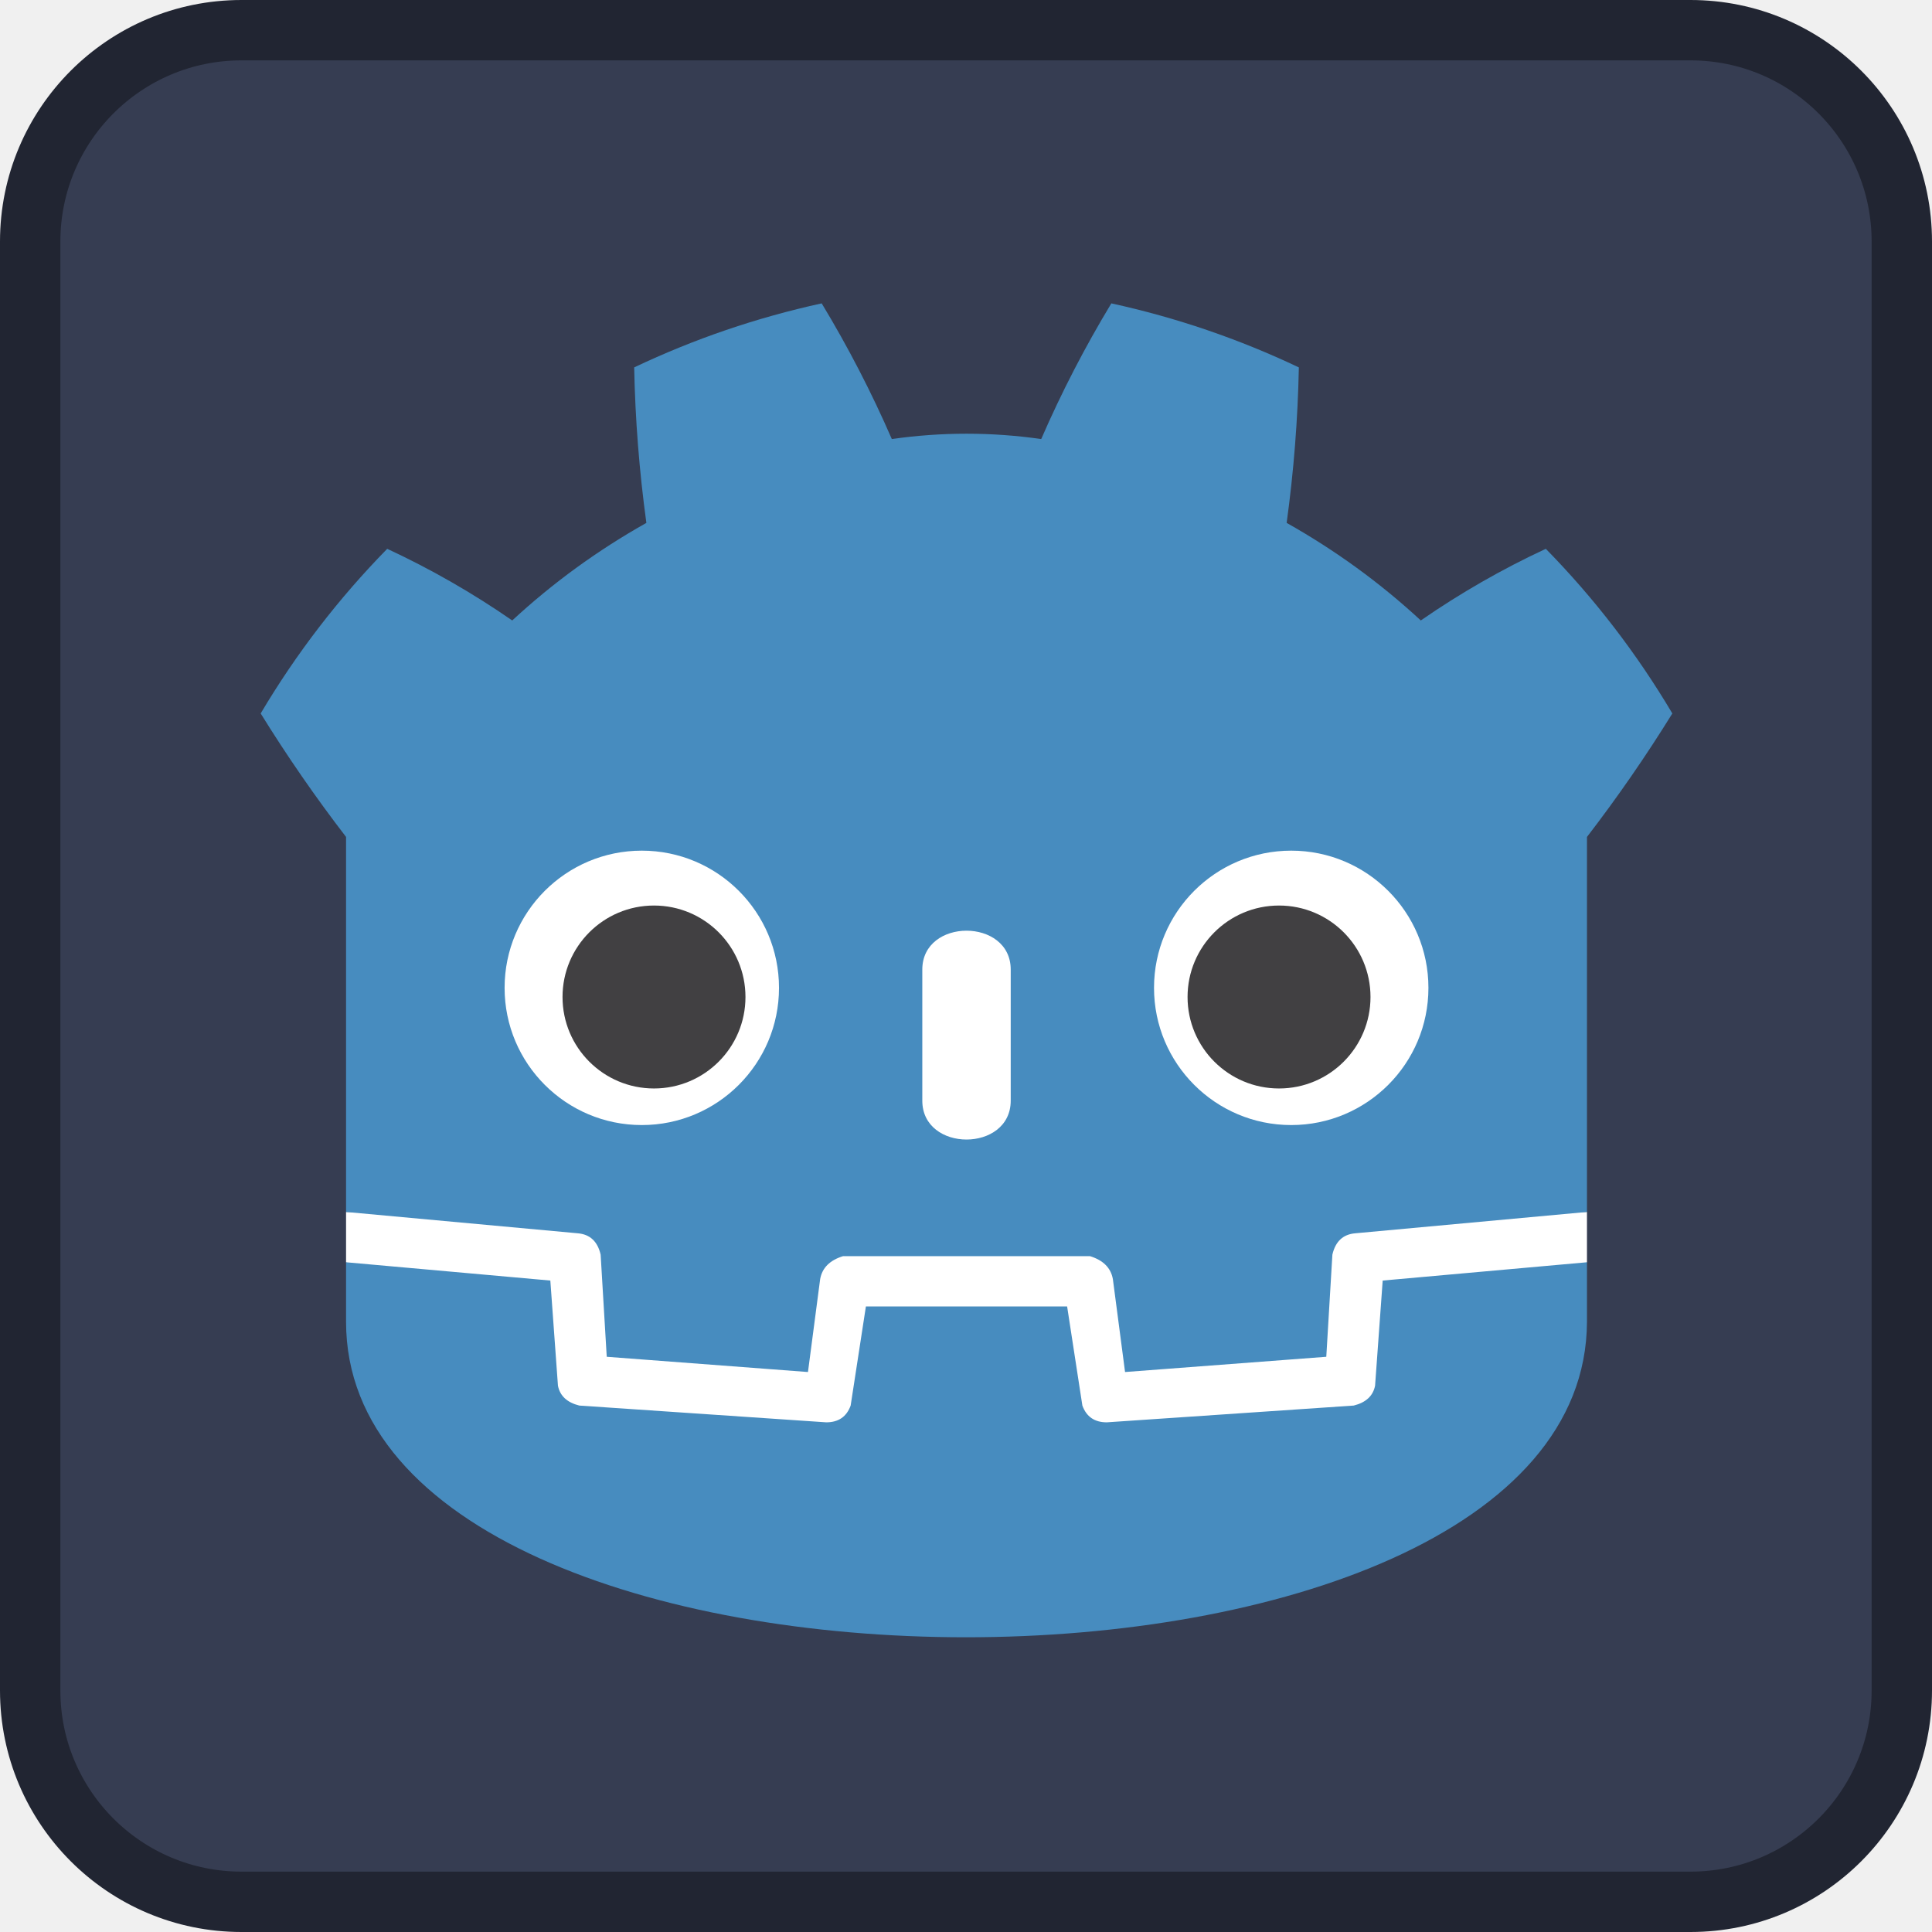
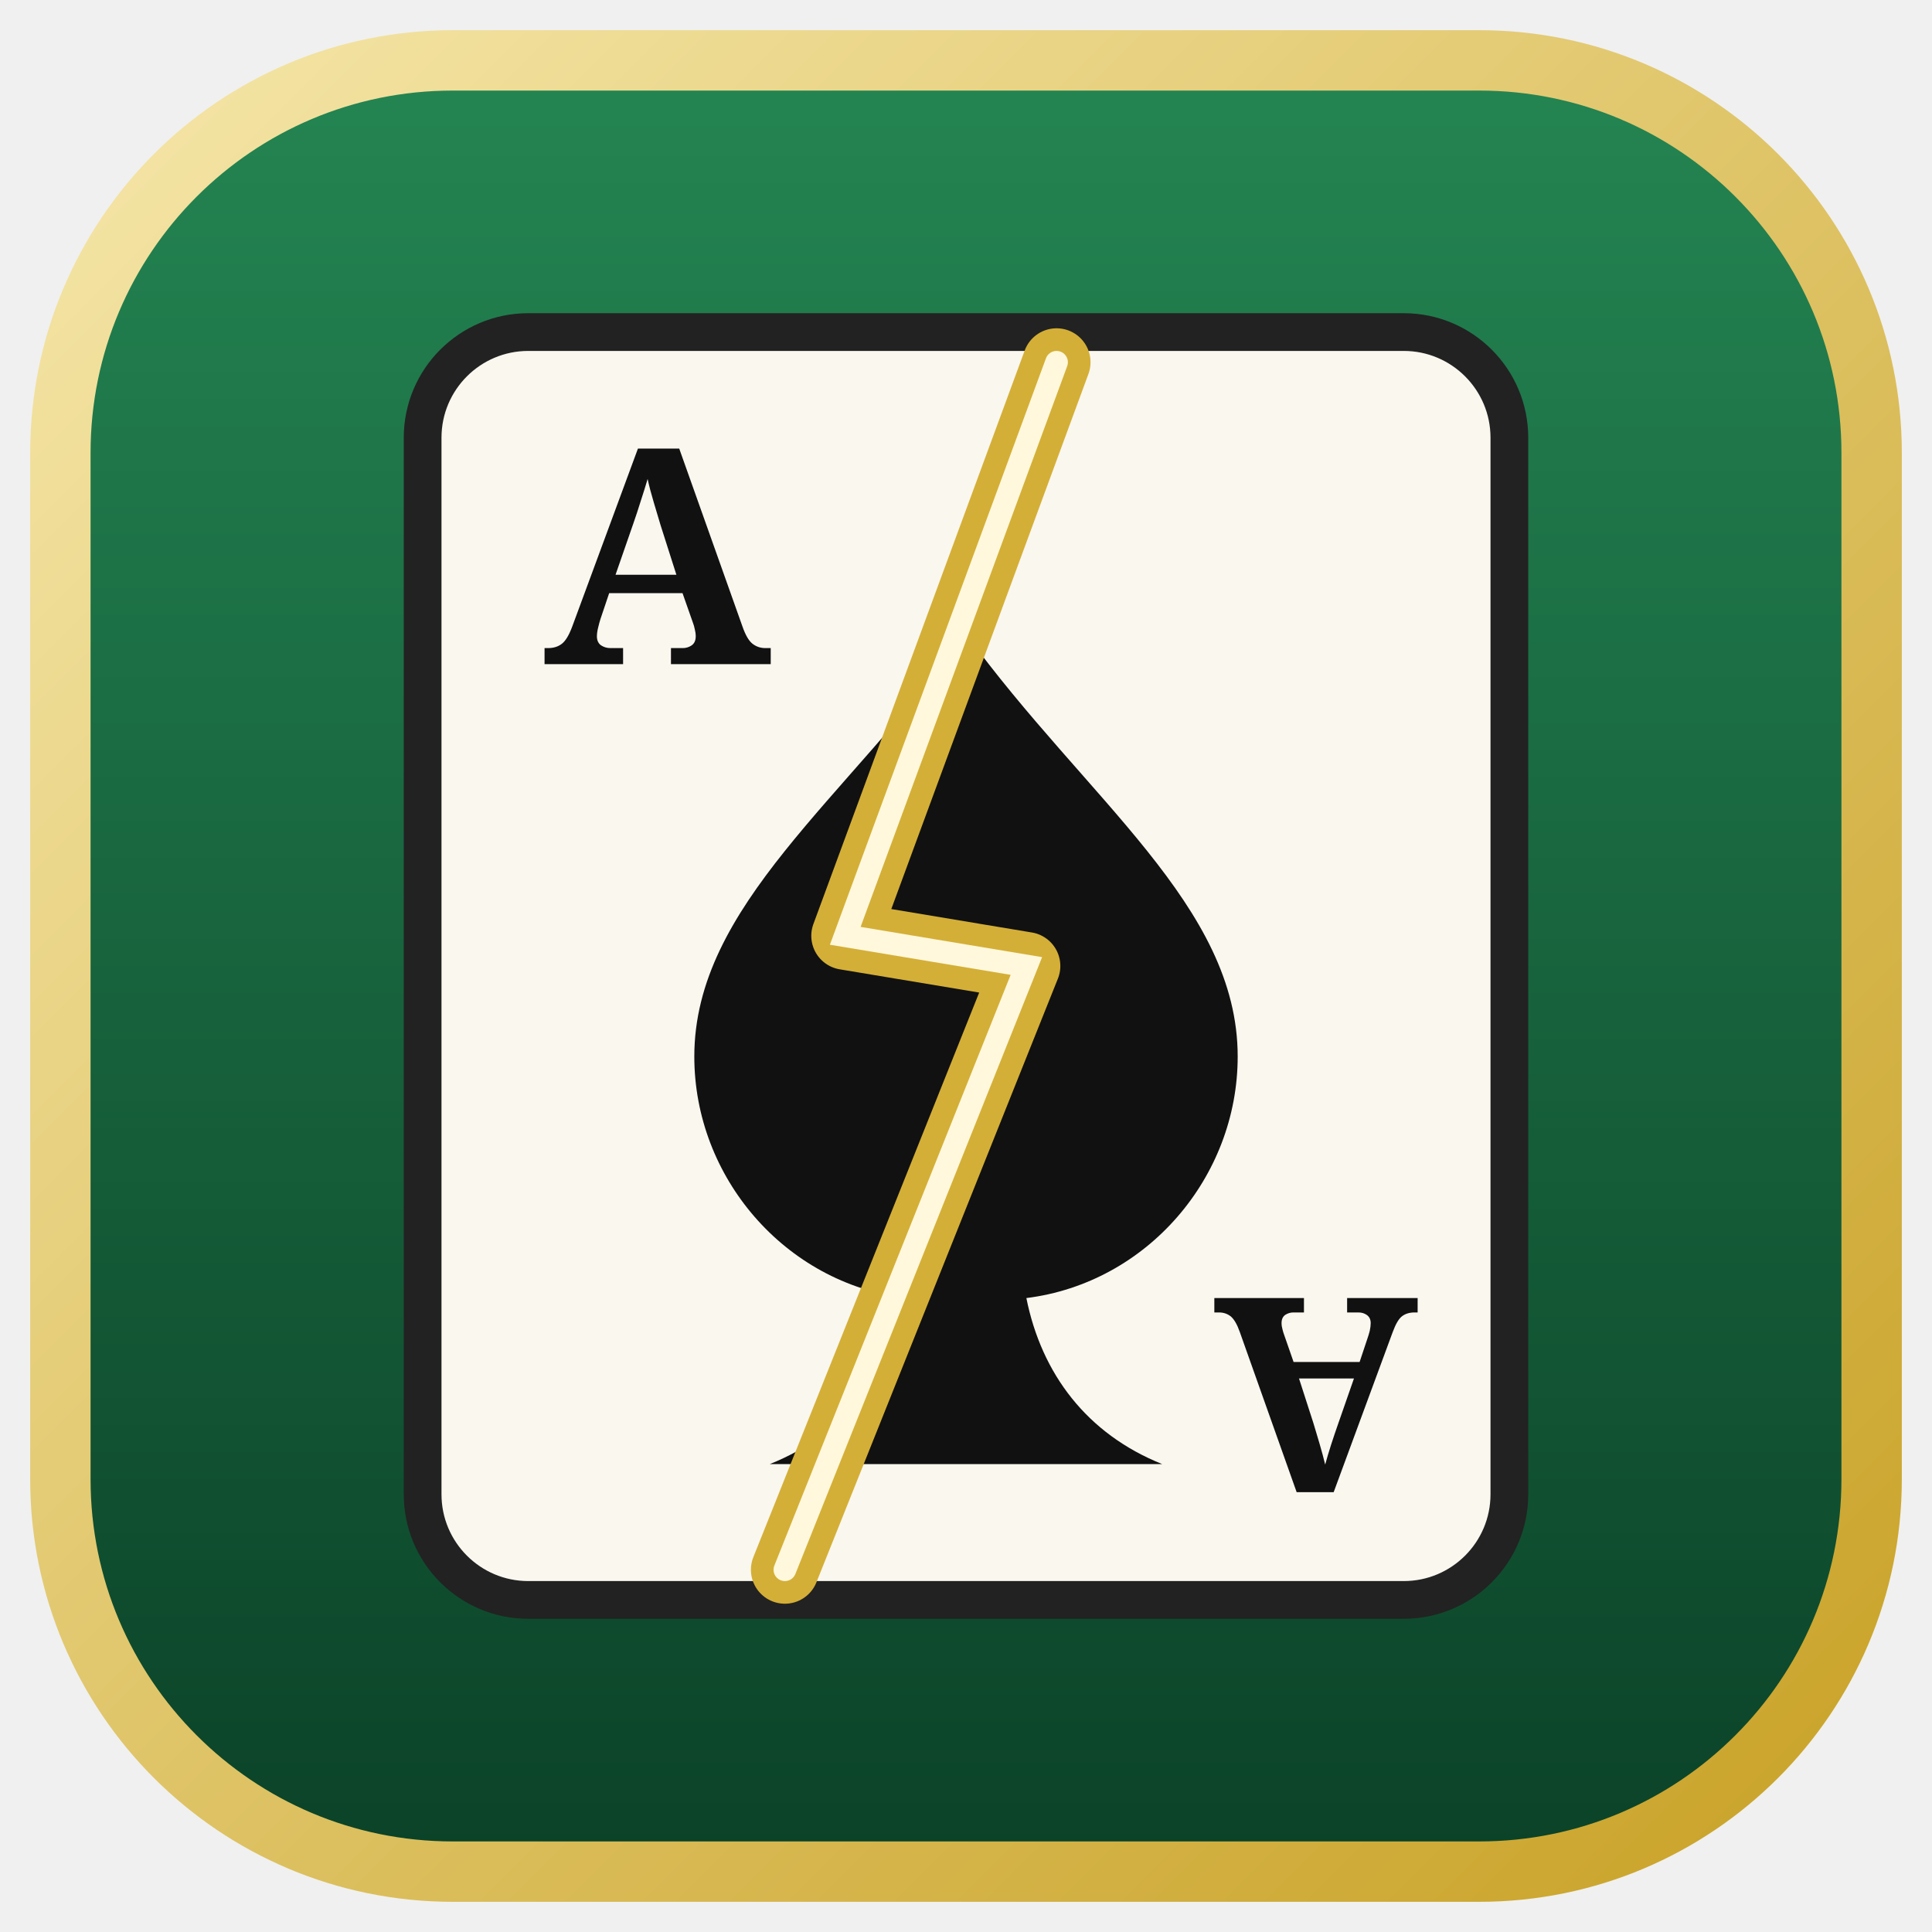
- <svg xmlns="http://www.w3.org/2000/svg" width="128" height="128">
-   <rect width="124" height="124" x="2" y="2" fill="#363d52" stroke="#212532" stroke-width="4" rx="14" />
-   <g fill="#fff" transform="translate(12.322 12.322)scale(.101)">
-     <path d="M105 673v33q407 354 814 0v-33z" />
-     <path fill="#478cbf" d="m105 673 152 14q12 1 15 14l4 67 132 10 8-61q2-11 15-15h162q13 4 15 15l8 61 132-10 4-67q3-13 15-14l152-14V427q30-39 56-81-35-59-83-108-43 20-82 47-40-37-88-64 7-51 8-102-59-28-123-42-26 43-46 89-49-7-98 0-20-46-46-89-64 14-123 42 1 51 8 102-48 27-88 64-39-27-82-47-48 49-83 108 26 42 56 81zm0 33v39c0 276 813 276 814 0v-39l-134 12-5 69q-2 10-14 13l-162 11q-12 0-16-11l-10-65H446l-10 65q-4 11-16 11l-162-11q-12-3-14-13l-5-69z" />
-     <path d="M483 600c0 34 58 34 58 0v-86c0-34-58-34-58 0z" />
-     <circle cx="725" cy="526" r="90" />
-     <circle cx="299" cy="526" r="90" />
-   </g>
-   <g fill="#414042" transform="translate(12.322 12.322)scale(.101)">
-     <circle cx="307" cy="532" r="60" />
-     <circle cx="717" cy="532" r="60" />
-   </g>
+ <svg xmlns="http://www.w3.org/2000/svg" width="128" height="128" viewBox="0 0 128 128">
+   <defs>
+     <linearGradient id="felt" x1="0" y1="0" x2="0" y2="1">
+       <stop offset="0" stop-color="#248552" />
+       <stop offset="1" stop-color="#0b4228" />
+     </linearGradient>
+     <linearGradient id="gold" x1="0" y1="0" x2="1" y2="1">
+       <stop offset="0" stop-color="#f5e6a8" />
+       <stop offset="1" stop-color="#c9a227" />
+     </linearGradient>
+   </defs>
+   <rect x="4" y="4" width="120" height="120" rx="26" fill="url(#felt)" stroke="url(#gold)" stroke-width="4" />
+   <rect x="28" y="22" width="72" height="84" rx="7" fill="#faf7ef" stroke="#222" stroke-width="2.5" />
+   <text x="36" y="44" font-family="Georgia, serif" font-size="20" font-weight="700" fill="#111">A</text>
+   <path fill="#111" d="M64 42c8 11 18 18 18 28 0 8-6 15-14 16 1 5 4 9 9 11H51c5-2 8-6 9-11-8-1-14-8-14-16 0-10 10-17 18-28z" />
+   <path d="M70 24 L56 62 L68 64 L52 104" fill="none" stroke="#d4af37" stroke-width="4.5" stroke-linecap="round" stroke-linejoin="round" />
+   <path d="M70 24 L56 62 L68 64 L52 104" fill="none" stroke="#fff8dc" stroke-width="1.5" stroke-linecap="round" />
+   <text x="78" y="98" font-family="Georgia, serif" font-size="18" font-weight="700" fill="#111" transform="rotate(180 86 92)">A</text>
</svg>
